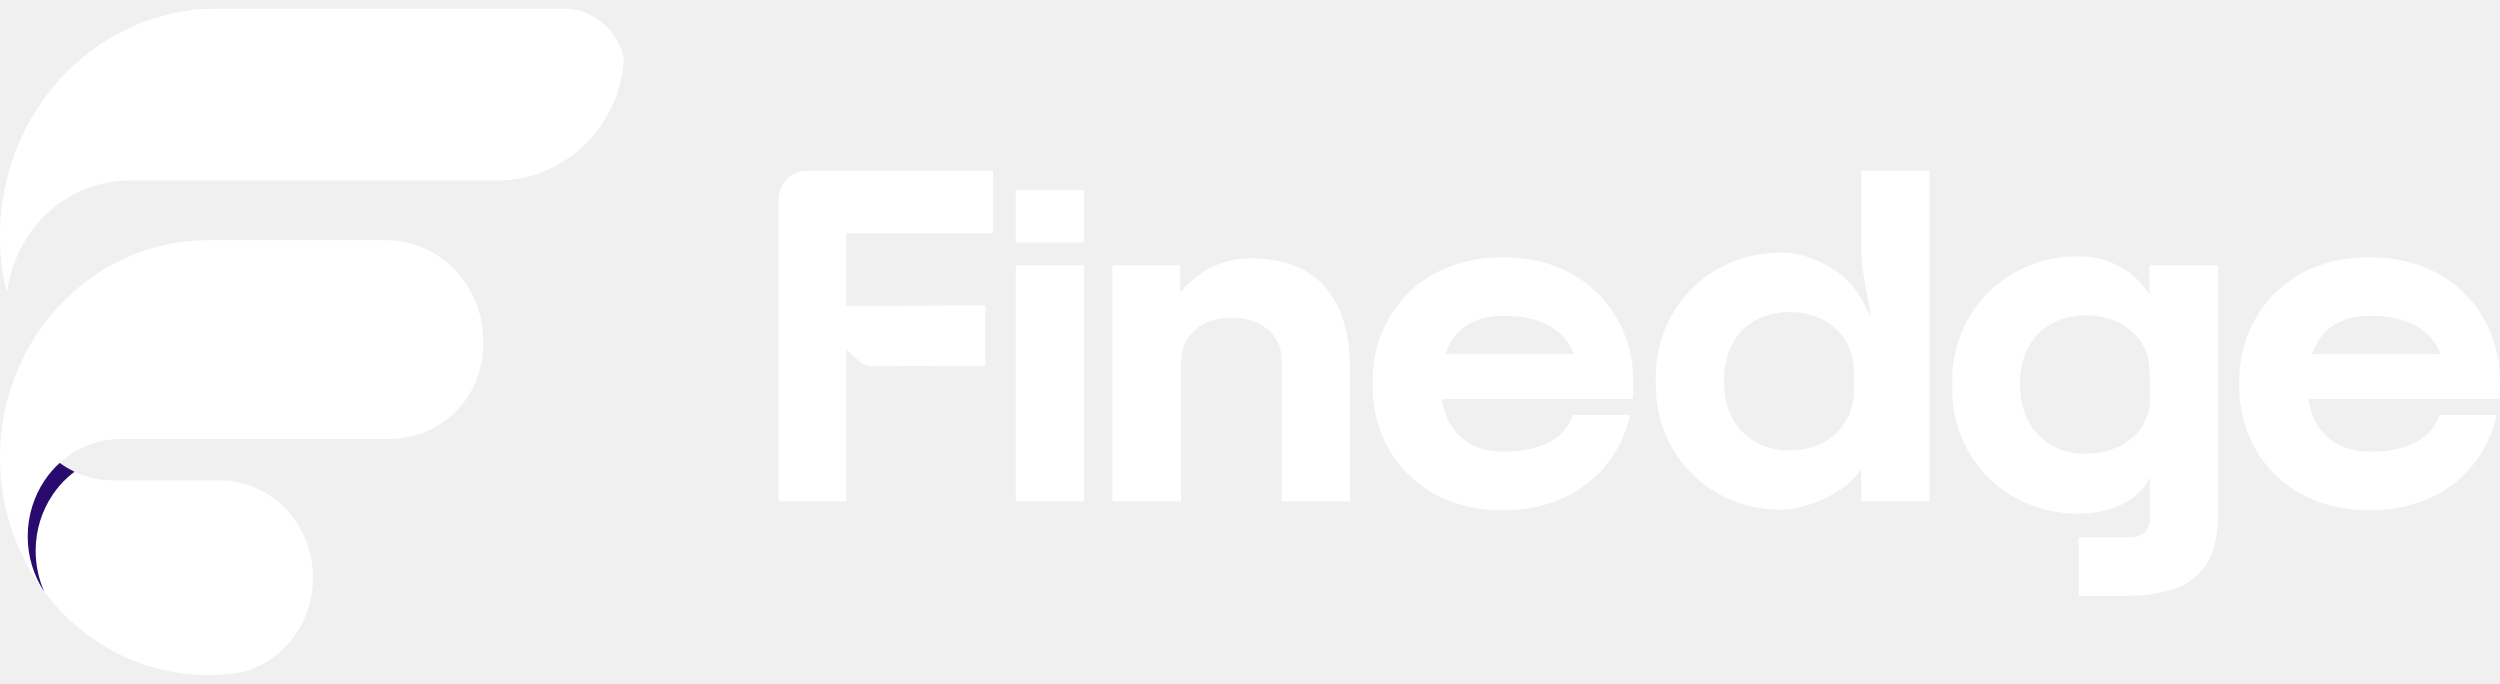
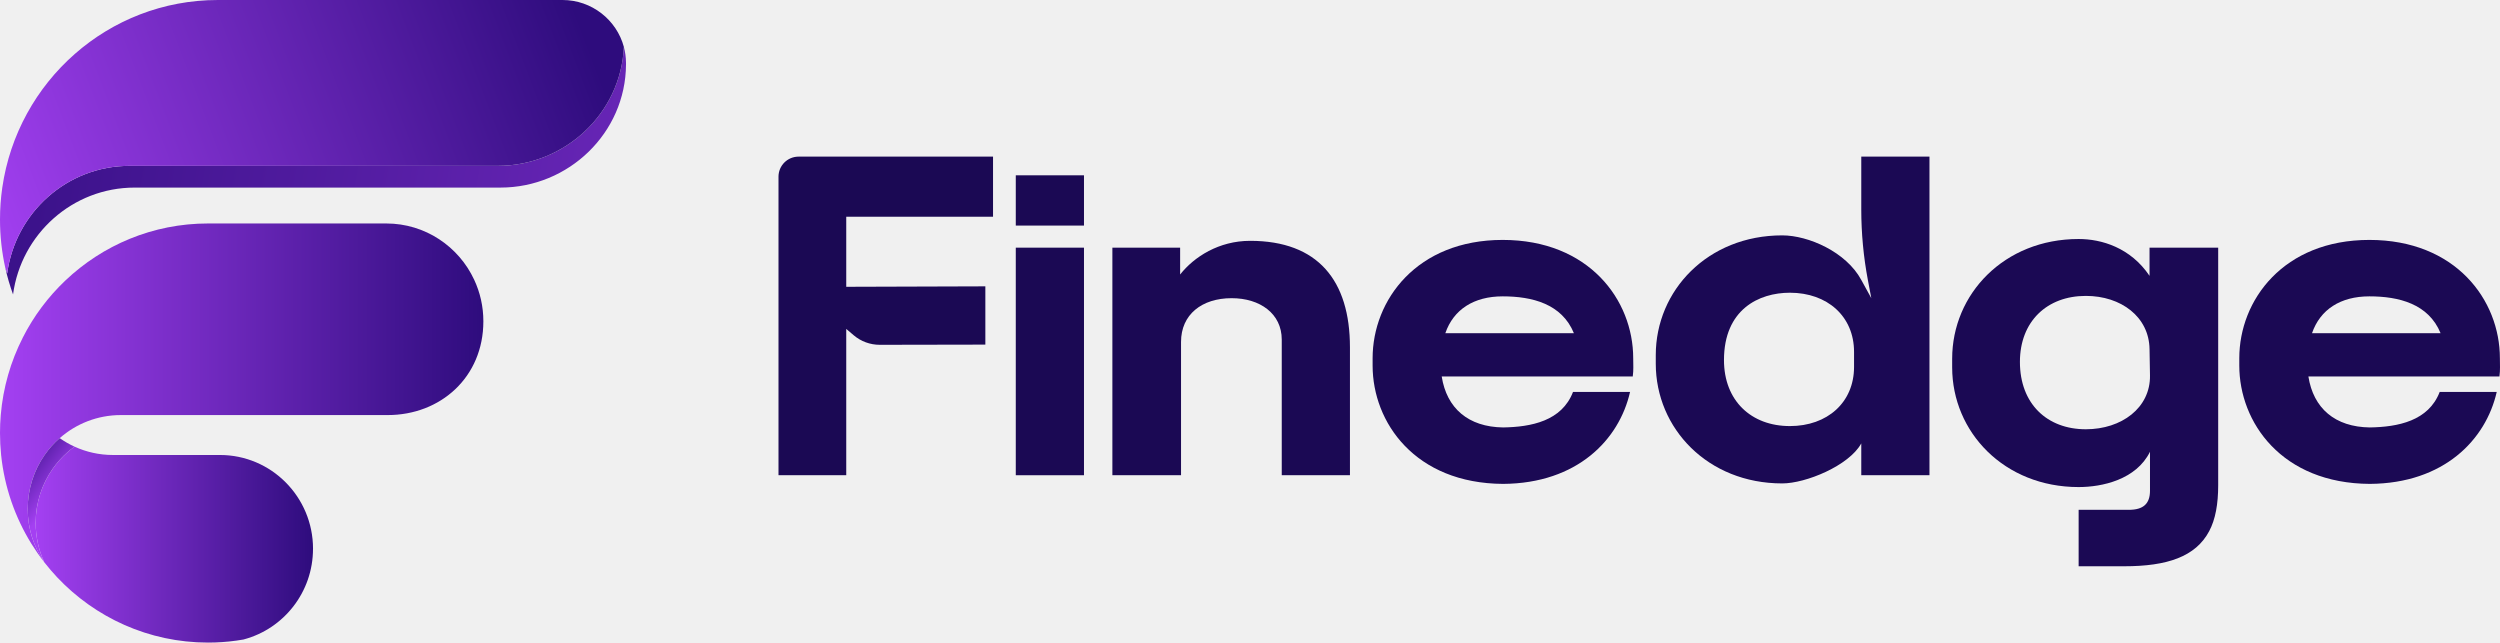
- <svg xmlns="http://www.w3.org/2000/svg" width="150" height="41" viewBox="0 0 150 41" fill="none">
-   <g clip-path="url(#clip0_7569_23361)">
-     <path d="M46.709 30.083V12C46.709 11.034 47.464 10.25 48.394 10.25H59.581V13.99H50.774V18.353L59.12 18.325V21.952L52.25 21.965C52.02 21.966 51.798 21.881 51.624 21.726L50.774 20.975V21.98V30.083H46.709Z" fill="white" />
-     <path d="M60.947 30.083V15.917H65.039V30.083H60.947Z" fill="white" />
-     <path d="M66.742 30.083V15.917H70.807V17.588C71.647 16.483 73.138 15.492 75.008 15.492C79.072 15.492 80.996 17.957 80.996 22.122V30.083H76.904V21.64C76.904 20.025 75.604 19.062 73.896 19.062C72.108 19.062 70.861 20.082 70.861 21.782V30.083H66.742Z" fill="white" />
-     <path d="M90.188 30.622C84.904 30.593 82.356 26.797 82.356 23.255V22.802C82.356 19.175 85.012 15.435 90.161 15.435C95.337 15.435 97.993 19.175 97.993 22.802C97.993 23.227 98.02 23.51 97.966 23.935H86.503C86.801 25.918 88.102 27.08 90.188 27.108C91.868 27.08 93.711 26.711 94.38 24.898H97.803C97.153 27.873 94.632 30.593 90.188 30.622ZM94.435 21.243C93.711 19.41 91.922 18.948 90.161 18.948C88.427 18.948 87.207 19.77 86.719 21.243H94.435Z" fill="white" />
-     <path d="M106.934 30.593C102.463 30.593 99.347 27.165 99.347 23.142V22.603C99.347 18.58 102.463 15.152 106.934 15.152C108.506 15.152 110.773 16.187 111.677 17.925L112.278 19.062L111.836 16.634C111.73 16.052 111.677 15.461 111.677 14.868V10.25H115.769V30.083H111.677V28.102C110.94 29.492 108.344 30.593 106.934 30.593ZM107.395 27.023C109.644 27.023 111.243 25.55 111.243 23.34V22.405C111.243 20.195 109.644 18.722 107.395 18.722C105.525 18.722 103.439 19.77 103.439 22.915C103.439 25.437 105.064 27.023 107.395 27.023Z" fill="white" />
-     <path d="M124.718 35.75V32.237H127.726C128.62 32.237 128.999 31.84 128.999 31.047V28.623C128.168 30.361 126.127 30.82 124.718 30.82C120.246 30.82 117.13 27.392 117.13 23.368V22.83C117.13 18.807 120.246 15.378 124.718 15.378C126.1 15.378 127.834 15.917 128.972 17.672V15.917H133.091V30.707C133.091 31.868 132.929 32.832 132.549 33.568C131.736 35.155 130.029 35.75 127.455 35.75H124.718ZM125.151 27.222C127.292 27.222 129.026 25.89 128.999 23.878L128.972 22.235C128.945 20.223 127.265 18.92 125.151 18.92C122.821 18.92 121.195 20.507 121.195 23.028C121.195 25.635 122.821 27.222 125.151 27.222Z" fill="white" />
-     <path d="M142.189 30.622C136.905 30.593 134.357 26.797 134.357 23.255V22.802C134.357 19.175 137.013 15.435 142.162 15.435C147.338 15.435 149.994 19.175 149.994 22.802C149.994 23.227 150.02 23.51 149.966 23.935H138.503C138.802 25.918 140.102 27.08 142.189 27.108C143.869 27.08 145.712 26.711 146.381 24.898H149.804C149.153 27.873 146.633 30.593 142.189 30.622ZM146.436 21.243C145.712 19.41 143.923 18.948 142.162 18.948C140.427 18.948 139.208 19.77 138.72 21.243H146.436Z" fill="white" />
-     <path d="M60.947 14.542V11.413H65.039V14.542H60.947Z" fill="white" />
-     <mask id="mask0_7569_23361" style="mask-type:luminance" maskUnits="userSpaceOnUse" x="0" y="0" width="38" height="41">
-       <path d="M37.56 0.5H0V40.5H37.56V0.5Z" fill="white" />
-     </mask>
-     <g mask="url(#mask0_7569_23361)">
-       <path d="M18.78 34.661C18.78 37.362 17.026 39.633 14.644 40.299C14.634 40.304 14.623 40.306 14.611 40.309C14.054 40.411 13.484 40.473 12.906 40.493H12.894C12.757 40.498 12.618 40.5 12.481 40.5C8.917 40.5 5.701 38.937 3.426 36.433C3.162 36.14 2.91 35.837 2.67 35.519C2.668 35.516 2.665 35.514 2.663 35.508C2.661 35.506 2.658 35.501 2.656 35.498C2.654 35.496 2.654 35.496 2.654 35.493C2.324 34.751 2.141 33.921 2.141 33.046C2.141 31.797 2.516 30.641 3.156 29.692C3.415 29.305 3.719 28.952 4.059 28.644C4.193 28.525 4.33 28.41 4.473 28.304C5.174 28.637 5.954 28.823 6.776 28.823H13.195C16.28 28.823 18.781 31.436 18.781 34.661H18.78Z" fill="white" />
-       <path d="M29.002 20.5C29.002 23.979 26.433 26.338 23.261 26.338C20.801 26.338 18.34 26.338 15.88 26.338C13.004 26.338 10.127 26.338 7.251 26.338C5.846 26.338 4.564 26.88 3.583 27.774C3.243 28.082 2.938 28.435 2.679 28.822C2.04 29.771 1.664 30.927 1.664 32.176C1.664 33.426 2.028 34.551 2.653 35.493C2.377 35.127 2.123 34.747 1.888 34.355C0.911 32.72 0.269 30.839 0.067 28.822C0.024 28.372 0 27.918 0 27.455C0 27.078 0.014 26.704 0.045 26.337C0.186 24.615 0.644 22.991 1.365 21.525C1.365 21.522 1.365 21.52 1.367 21.517C2.018 20.183 2.886 18.983 3.92 17.964C6.154 15.763 9.166 14.411 12.48 14.411H23.178C25.512 14.411 27.526 15.847 28.453 17.919C28.805 18.701 29.002 19.576 29.002 20.498V20.5Z" fill="white" />
-       <path d="M4.471 28.304C4.329 28.411 4.19 28.525 4.058 28.644C3.718 28.952 3.413 29.305 3.154 29.692C2.515 30.641 2.139 31.797 2.139 33.046C2.139 33.92 2.322 34.751 2.652 35.493C2.027 34.552 1.663 33.409 1.663 32.177C1.663 30.945 2.039 29.772 2.678 28.823C2.938 28.436 3.242 28.082 3.582 27.775C3.862 27.978 4.157 28.155 4.471 28.304H4.471Z" fill="#290B70" />
-       <path d="M37.432 3.419V3.421C37.253 7.57 33.873 10.825 29.863 10.825H7.778C4.024 10.825 0.925 13.739 0.433 17.518C0.392 17.402 0.352 17.285 0.316 17.168C0.109 16.202 0 15.195 0 14.164C0 13.489 0.047 12.825 0.138 12.177C1.058 5.571 6.499 0.5 13.075 0.5H33.752C35.499 0.5 36.995 1.732 37.432 3.419Z" fill="white" />
-     </g>
+ <svg xmlns="http://www.w3.org/2000/svg" width="249" height="64" viewBox="0 0 249 64" fill="none">
+   <path d="M77.538 47.333V17.6C77.538 16.495 78.433 15.6 79.538 15.6H98.906V21.584H84.286V28.565L98.141 28.52V34.323L87.624 34.343C86.67 34.344 85.747 34.005 85.021 33.386L84.286 32.759V34.368V47.333H77.538Z" fill="#1B0954" />
+   <path d="M101.172 47.333V24.667H107.965V47.333H101.172Z" fill="#1B0954" />
+   <path d="M110.793 47.333V24.667H117.541V27.341C118.935 25.573 121.409 23.987 124.513 23.987C131.261 23.987 134.455 27.931 134.455 34.595V47.333H127.662V33.824C127.662 31.24 125.503 29.699 122.669 29.699C119.7 29.699 117.631 31.331 117.631 34.051V47.333H110.793Z" fill="#1B0954" />
+   <path d="M149.712 48.195C140.94 48.149 136.712 42.075 136.712 36.408V35.683C136.712 29.88 141.12 23.896 149.667 23.896C158.259 23.896 162.668 29.88 162.668 35.683C162.668 36.363 162.713 36.816 162.623 37.496H143.594C144.089 40.669 146.249 42.528 149.712 42.573C152.501 42.528 155.561 41.937 156.672 39.037H162.353C161.273 43.797 157.09 48.149 149.712 48.195ZM156.762 33.189C155.561 30.256 152.591 29.517 149.667 29.517C146.788 29.517 144.764 30.832 143.954 33.189H156.762Z" fill="#1B0954" />
+   <path d="M177.511 48.149C170.088 48.149 164.915 42.664 164.915 36.227V35.365C164.915 28.928 170.088 23.443 177.511 23.443C180.12 23.443 183.883 25.099 185.383 27.881L186.382 29.699L186.044 27.912C185.604 25.585 185.383 23.222 185.383 20.854V15.6H192.175V47.333H185.383V44.162C184.16 46.387 179.85 48.149 177.511 48.149ZM178.275 42.437C182.009 42.437 184.663 40.08 184.663 36.544V35.048C184.663 31.512 182.009 29.155 178.275 29.155C175.171 29.155 171.708 30.832 171.708 35.864C171.708 39.899 174.407 42.437 178.275 42.437Z" fill="#1B0954" />
+   <path d="M207.032 56.4V50.779H212.025C213.509 50.779 214.139 50.144 214.139 48.875V44.997C212.76 47.778 209.371 48.512 207.032 48.512C199.609 48.512 194.436 43.027 194.436 36.589V35.728C194.436 29.291 199.609 23.805 207.032 23.805C209.326 23.805 212.204 24.667 214.094 27.475V24.667H220.932V48.331C220.932 50.189 220.662 51.731 220.032 52.909C218.682 55.448 215.848 56.4 211.575 56.4H207.032ZM207.751 42.755C211.305 42.755 214.184 40.624 214.139 37.405L214.094 34.776C214.049 31.557 211.26 29.472 207.751 29.472C203.883 29.472 201.184 32.011 201.184 36.045C201.184 40.216 203.883 42.755 207.751 42.755Z" fill="#1B0954" />
+   <path d="M236.034 48.195C227.262 48.149 223.033 42.075 223.033 36.408V35.683C223.033 29.88 227.442 23.896 235.989 23.896C244.581 23.896 248.989 29.88 248.989 35.683C248.989 36.363 249.034 36.816 248.944 37.496H229.916C230.411 40.669 232.57 42.528 236.034 42.573C238.823 42.528 241.882 41.937 242.993 39.037H248.674C247.595 43.797 243.411 48.149 236.034 48.195ZM243.083 33.189C241.882 30.256 238.913 29.517 235.989 29.517C233.11 29.517 231.085 30.832 230.276 33.189H243.083Z" fill="#1B0954" />
+   <path d="M101.172 22.467V17.461H107.965V22.467H101.172Z" fill="#1B0954" />
+   <g clip-path="url(#clip0_12538_38018)">
+     <path d="M31.175 54.658C31.175 58.979 28.263 62.613 24.309 63.678C24.293 63.686 24.274 63.69 24.254 63.694C23.33 63.857 22.384 63.956 21.424 63.988H21.405C21.176 63.996 20.947 64 20.718 64C14.803 64 9.464 61.499 5.687 57.493C5.249 57.023 4.831 56.539 4.432 56.03C4.429 56.026 4.424 56.022 4.421 56.014C4.417 56.01 4.413 56.002 4.409 55.998C4.406 55.993 4.406 55.994 4.406 55.989C3.857 54.801 3.554 53.474 3.554 52.074C3.554 50.075 4.177 48.226 5.239 46.708C5.67 46.087 6.174 45.523 6.739 45.03C6.96 44.839 7.188 44.657 7.425 44.486C8.589 45.019 9.883 45.317 11.249 45.317H21.904C27.025 45.317 31.177 49.498 31.177 54.658H31.175Z" fill="url(#paint0_linear_12538_38018)" />
+     <path d="M48.143 32C48.143 37.566 43.879 41.341 38.614 41.341C34.529 41.341 30.444 41.341 26.361 41.341C21.586 41.341 16.811 41.341 12.036 41.341C9.704 41.341 7.577 42.208 5.947 43.639C5.383 44.132 4.877 44.696 4.448 45.316C3.386 46.834 2.762 48.683 2.762 50.682C2.762 52.681 3.366 54.483 4.404 55.989C3.946 55.404 3.524 54.796 3.133 54.168C1.512 51.552 0.446 48.543 0.111 45.315C0.04 44.596 0 43.868 0 43.128C0 42.524 0.024 41.927 0.075 41.339C0.308 38.584 1.07 35.985 2.265 33.639C2.265 33.636 2.265 33.631 2.269 33.628C3.35 31.493 4.79 29.573 6.507 27.943C10.216 24.421 15.216 22.258 20.717 22.258H38.475C42.35 22.258 45.693 24.555 47.232 27.871C47.816 29.122 48.143 30.522 48.143 31.997V32Z" fill="url(#paint1_linear_12538_38018)" />
+     <path d="M7.423 44.486C7.186 44.657 6.957 44.84 6.737 45.03C6.172 45.524 5.667 46.087 5.237 46.708C4.175 48.226 3.552 50.075 3.552 52.074C3.552 53.473 3.856 54.801 4.404 55.989C3.366 54.483 2.762 52.655 2.762 50.683C2.762 48.711 3.385 46.835 4.447 45.317C4.878 44.697 5.382 44.132 5.947 43.639C6.412 43.965 6.901 44.248 7.422 44.486H7.423Z" fill="url(#paint2_linear_12538_38018)" />
+     <path d="M62.35 6.245V6.431C62.31 13.253 56.624 18.683 49.853 18.683H13.417C7.225 18.683 2.111 23.314 1.299 29.324C0.987 28.461 0.726 27.575 0.525 26.669C0.585 26.855 0.652 27.043 0.718 27.229C1.535 21.183 6.682 16.52 12.912 16.52H49.572C56.229 16.52 61.841 11.312 62.137 4.674C62.27 5.174 62.346 5.7 62.35 6.244V6.245Z" fill="url(#paint3_linear_12538_38018)" />
+     <path d="M62.136 4.67V4.674C61.841 11.312 56.229 16.52 49.572 16.52H12.912C6.68 16.52 1.535 21.183 0.718 27.229C0.651 27.043 0.584 26.855 0.525 26.669C0.182 25.123 0 23.513 0 21.863C0 20.782 0.079 19.72 0.228 18.683C1.756 8.113 10.789 0 21.704 0H56.028C58.929 0 61.411 1.972 62.136 4.67Z" fill="url(#paint4_linear_12538_38018)" />
  </g>
  <defs>
-     <clipPath id="clip0_7569_23361">
-       <rect width="150" height="40" fill="white" transform="translate(0 0.5)" />
+     <linearGradient id="paint0_linear_12538_38018" x1="3.552" y1="54.243" x2="31.175" y2="54.243" gradientUnits="userSpaceOnUse">
+       <stop stop-color="#A440F2" />
+       <stop offset="1" stop-color="#2E0C7D" />
+     </linearGradient>
+     <linearGradient id="paint1_linear_12538_38018" x1="0" y1="39.125" x2="48.143" y2="39.125" gradientUnits="userSpaceOnUse">
+       <stop stop-color="#A440F2" />
+       <stop offset="1" stop-color="#2E0C7D" />
+     </linearGradient>
+     <linearGradient id="paint2_linear_12538_38018" x1="5.251" y1="49.858" x2="0.376" y2="46.031" gradientUnits="userSpaceOnUse">
+       <stop stop-color="#A440F2" />
+       <stop offset="1" stop-color="#2E0C7D" />
+     </linearGradient>
+     <linearGradient id="paint3_linear_12538_38018" x1="-25.979" y1="-6.8" x2="148.889" y2="23.153" gradientUnits="userSpaceOnUse">
+       <stop offset="0.086" stop-color="#2E0C7D" />
+       <stop offset="0.964" stop-color="#A440F2" />
+     </linearGradient>
+     <linearGradient id="paint4_linear_12538_38018" x1="-1.998" y1="22.6" x2="57.035" y2="0.214" gradientUnits="userSpaceOnUse">
+       <stop stop-color="#A440F2" />
+       <stop offset="1" stop-color="#2E0C7D" />
+     </linearGradient>
+     <clipPath id="clip0_12538_38018">
+       <rect width="62.35" height="64" fill="white" />
    </clipPath>
  </defs>
</svg>
